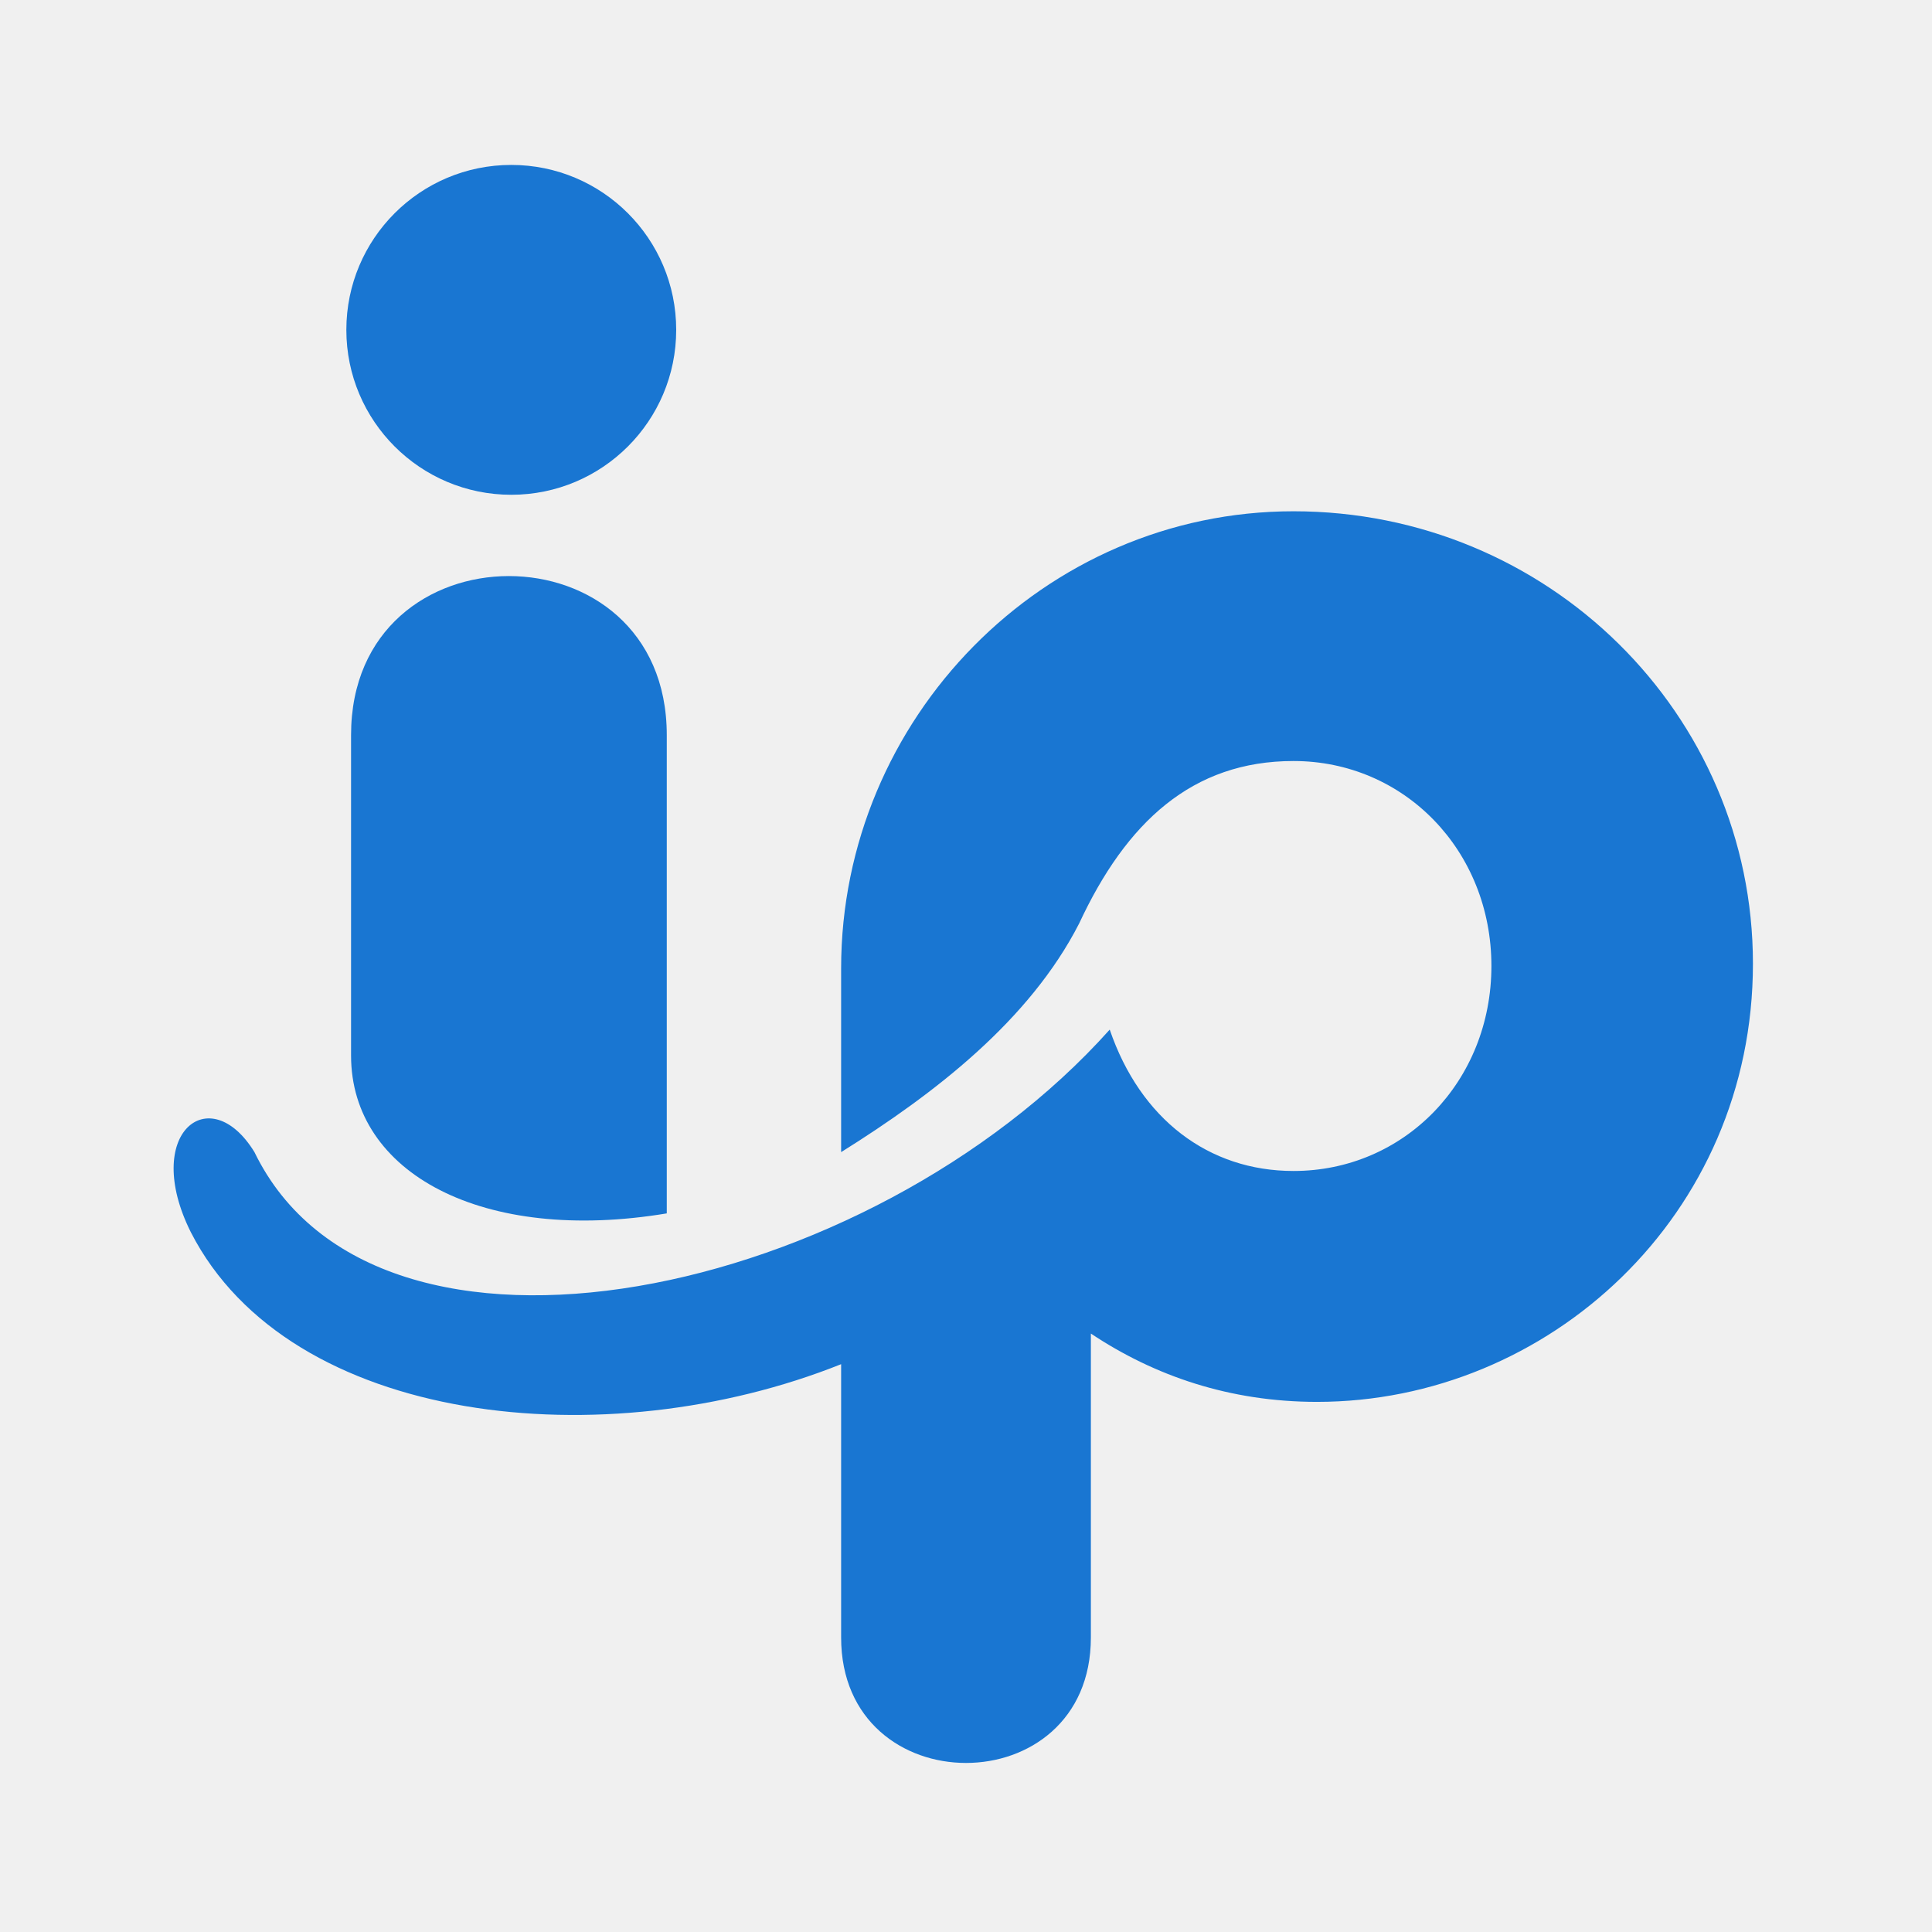
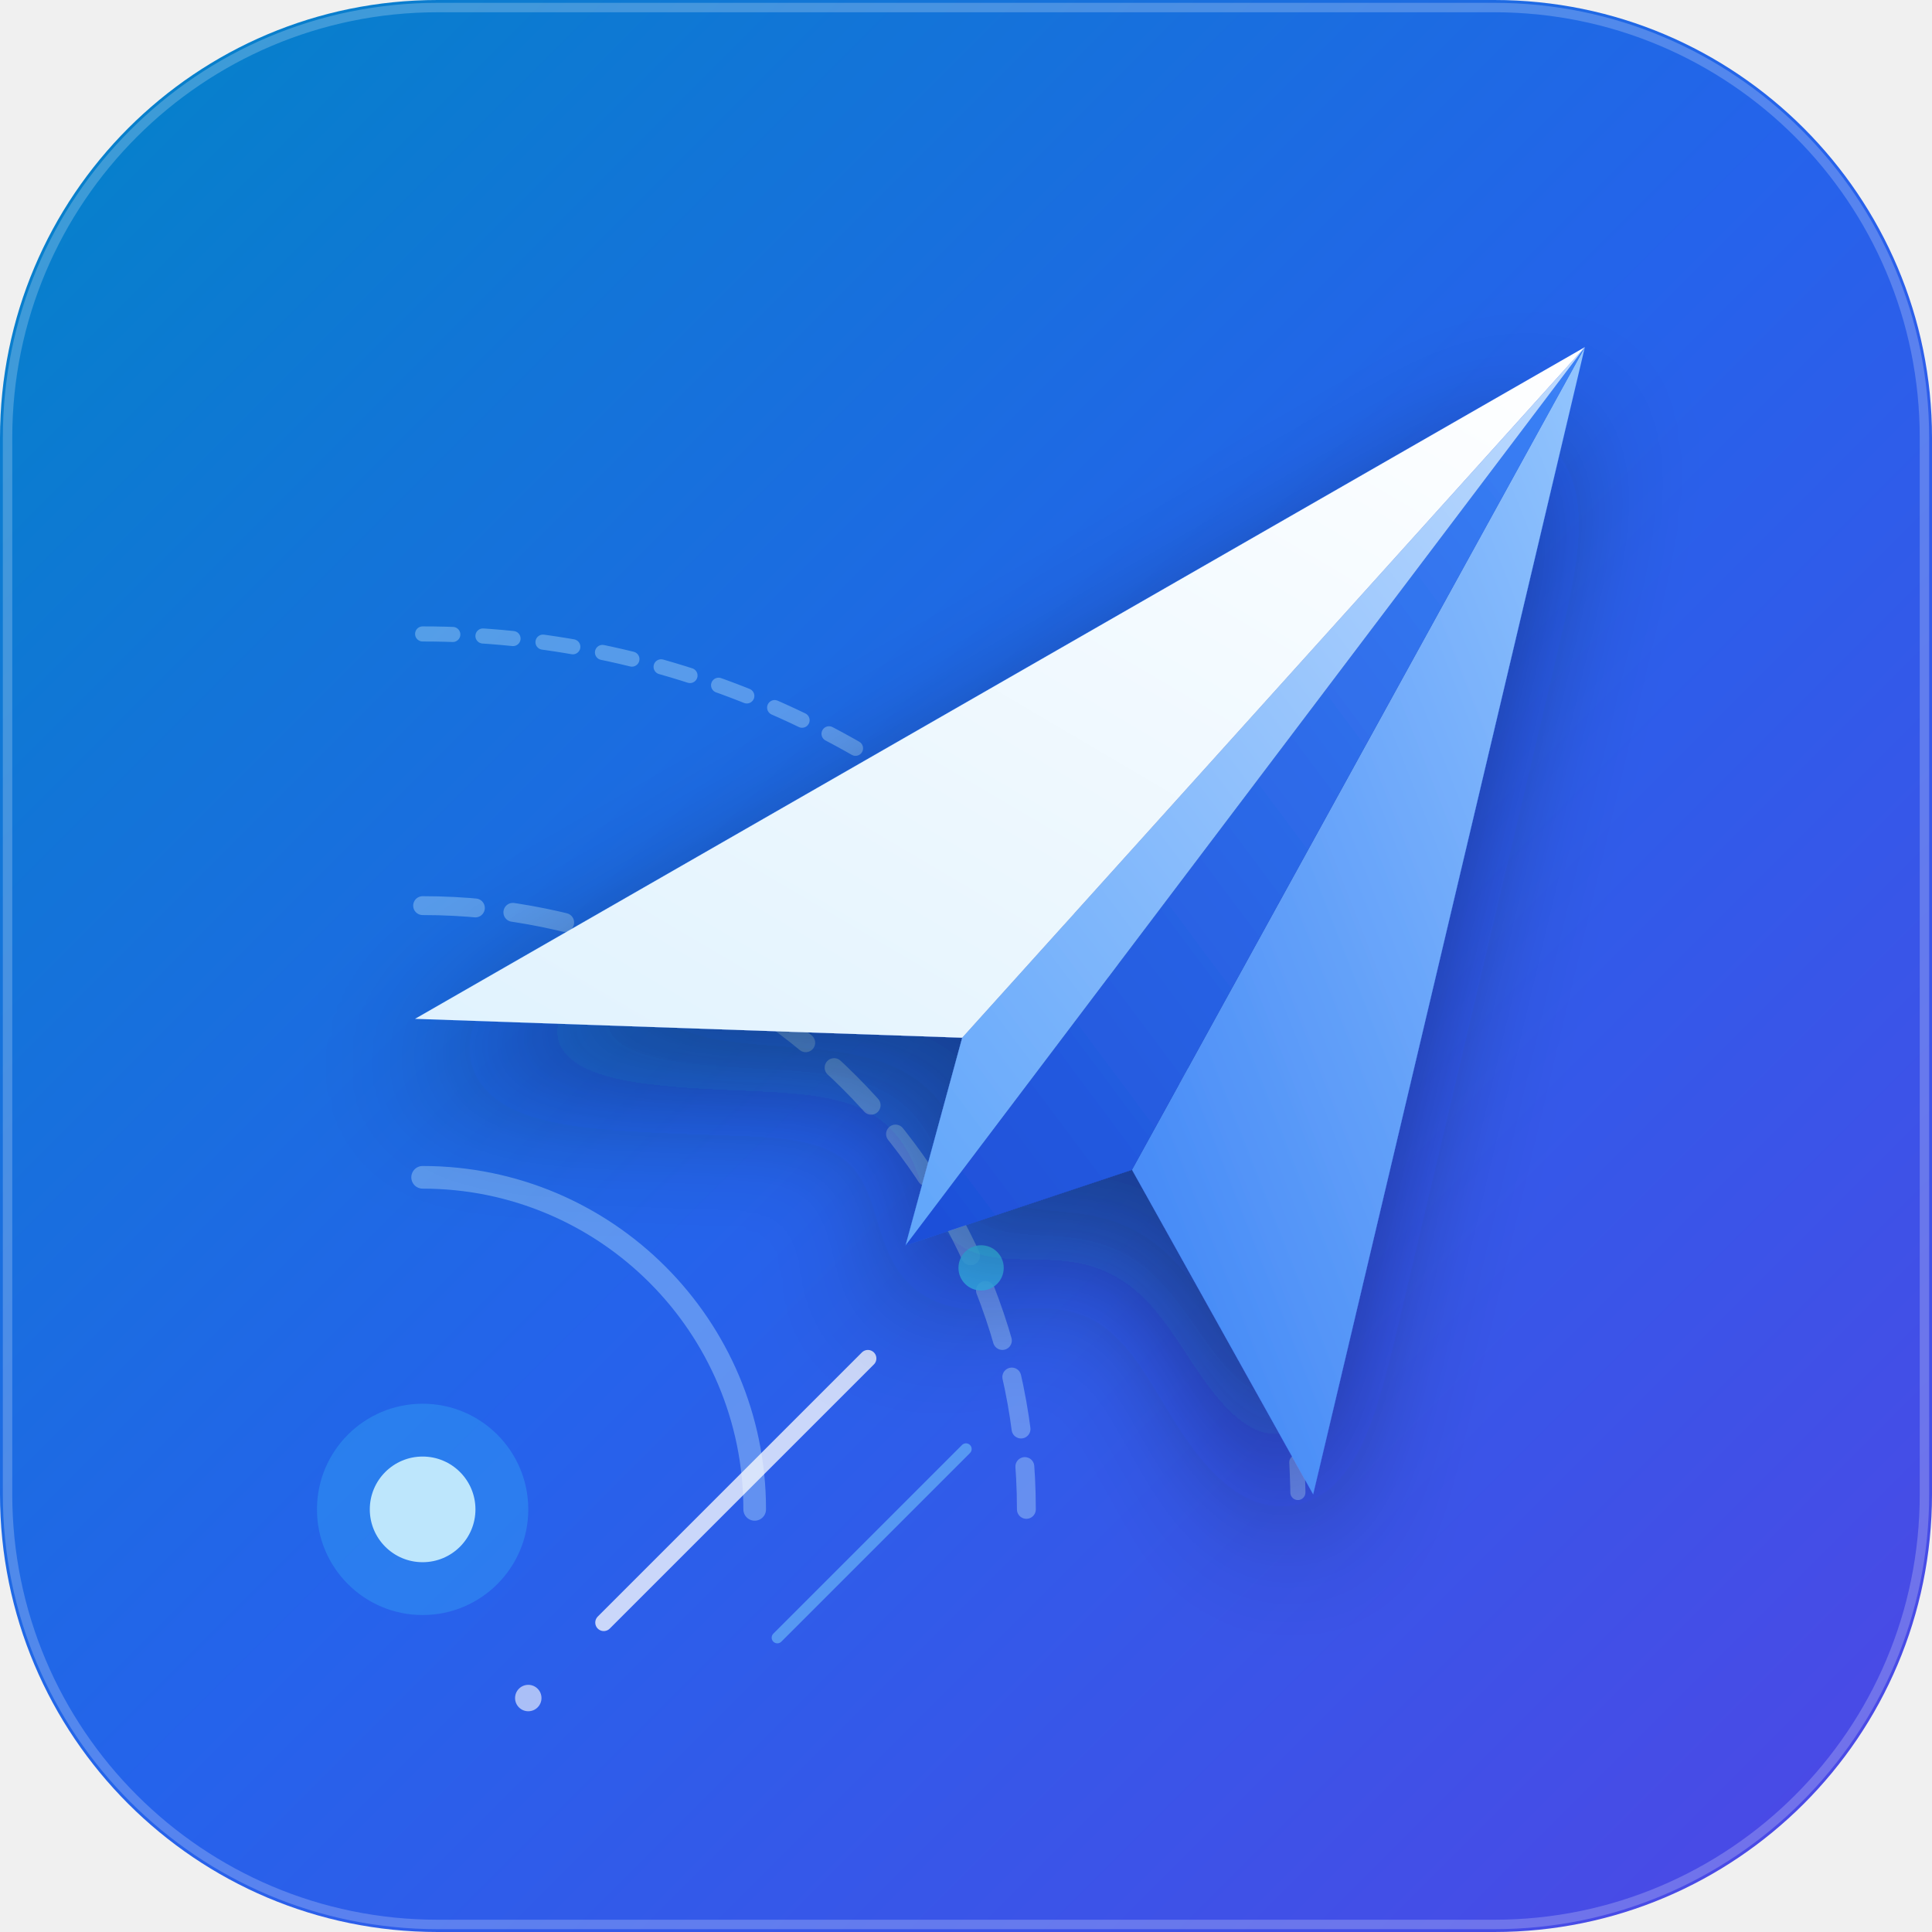
- <svg xmlns="http://www.w3.org/2000/svg" viewBox="220 258 820 820">
-   <g fill="#1976d2" style="fill:oklch(0.565 0.163 253.27)">
-     <circle cx="437" cy="398" r="70" />
-     <path d="M369 570 C369 480 503 480 503 570 V773 C425 786 369 756 369 706 Z" />
-     <path d="M577 747 V669 C577 563 663 475 769 475 C877 475 964 561 964 667 C964 774 877 853 779 853 C742 853 710 842 683 824 V953 C683 1024 577 1024 577 953 V837 C477 877 343 863 301 781 C280 739 309 716 328 747 C380 854 589 809 691 695 C704 733 733 755 769 755 C816 755 853 717 853 668 C853 619 816 581 769 581 C726 581 698 607 678 650 C657 691 617 722 577 747 Z" />
+ <svg xmlns="http://www.w3.org/2000/svg" viewBox="0 0 512 512" width="100%" height="100%">
+   <defs>
+     <linearGradient id="bgGrad" x1="0%" y1="0%" x2="100%" y2="100%">
+       <stop offset="0%" stop-color="#0284c7" />
+       <stop offset="50%" stop-color="#2563eb" />
+       <stop offset="100%" stop-color="#4f46e5" />
+     </linearGradient>
+     <linearGradient id="wingLeft" x1="100%" y1="0%" x2="0%" y2="100%">
+       <stop offset="0%" stop-color="#ffffff" />
+       <stop offset="100%" stop-color="#e0f2fe" />
+     </linearGradient>
+     <linearGradient id="keelLeft" x1="100%" y1="0%" x2="0%" y2="100%">
+       <stop offset="0%" stop-color="#bfdbfe" />
+       <stop offset="100%" stop-color="#60a5fa" />
+     </linearGradient>
+     <linearGradient id="keelRight" x1="100%" y1="0%" x2="0%" y2="100%">
+       <stop offset="0%" stop-color="#3b82f6" />
+       <stop offset="100%" stop-color="#1d4ed8" />
+     </linearGradient>
+     <linearGradient id="wingRight" x1="100%" y1="0%" x2="0%" y2="100%">
+       <stop offset="0%" stop-color="#93c5fd" />
+       <stop offset="100%" stop-color="#3b82f6" />
+     </linearGradient>
+     <filter id="planeShadow" x="-20%" y="-20%" width="150%" height="150%">
+       <feDropShadow dx="-4" dy="16" stdDeviation="18" flood-color="#0b1329" flood-opacity="0.45" />
+     </filter>
+   </defs>
+   <rect width="512" height="512" rx="116" fill="url(#bgGrad)" />
+   <rect width="508" height="508" x="2" y="2" rx="114" fill="none" stroke="rgba(255,255,255,0.22)" stroke-width="2.5" />
+   <g opacity="0.38" stroke="#bae6fd" stroke-linecap="round" fill="none">
+     <path d="M 112 312 A 88 88 0 0 1 200 400" stroke-width="6" />
+     <path d="M 112 240 A 160 160 0 0 1 272 400" stroke-width="5" stroke-dasharray="14 10" />
+     <path d="M 112 168 A 232 232 0 0 1 344 400" stroke-width="4" stroke-dasharray="8 8" />
+   </g>
+   <circle cx="112" cy="400" r="14" fill="#ffffff" opacity="0.95" />
+   <circle cx="112" cy="400" r="28" fill="#38bdf8" opacity="0.3" />
+   <circle cx="174" cy="262" r="6" fill="#38bdf8" opacity="0.85" />
+   <circle cx="260" cy="336" r="6" fill="#38bdf8" opacity="0.85" />
+   <line x1="230" y1="360" x2="160" y2="430" stroke="#ffffff" stroke-width="4.5" stroke-linecap="round" opacity="0.75" />
+   <line x1="256" y1="384" x2="206" y2="434" stroke="#7dd3fc" stroke-width="3" stroke-linecap="round" opacity="0.5" />
+   <circle cx="140" cy="450" r="3.5" fill="#ffffff" opacity="0.6" />
+   <g filter="url(#planeShadow)">
+     <polygon points="420,92 300,310 348,396" fill="url(#wingRight)" />
+     <polygon points="420,92 240,330 300,310" fill="url(#keelRight)" />
+     <polygon points="420,92 255,275 240,330" fill="url(#keelLeft)" />
+     <polygon points="420,92 110,270 255,275" fill="url(#wingLeft)" />
  </g>
</svg>
